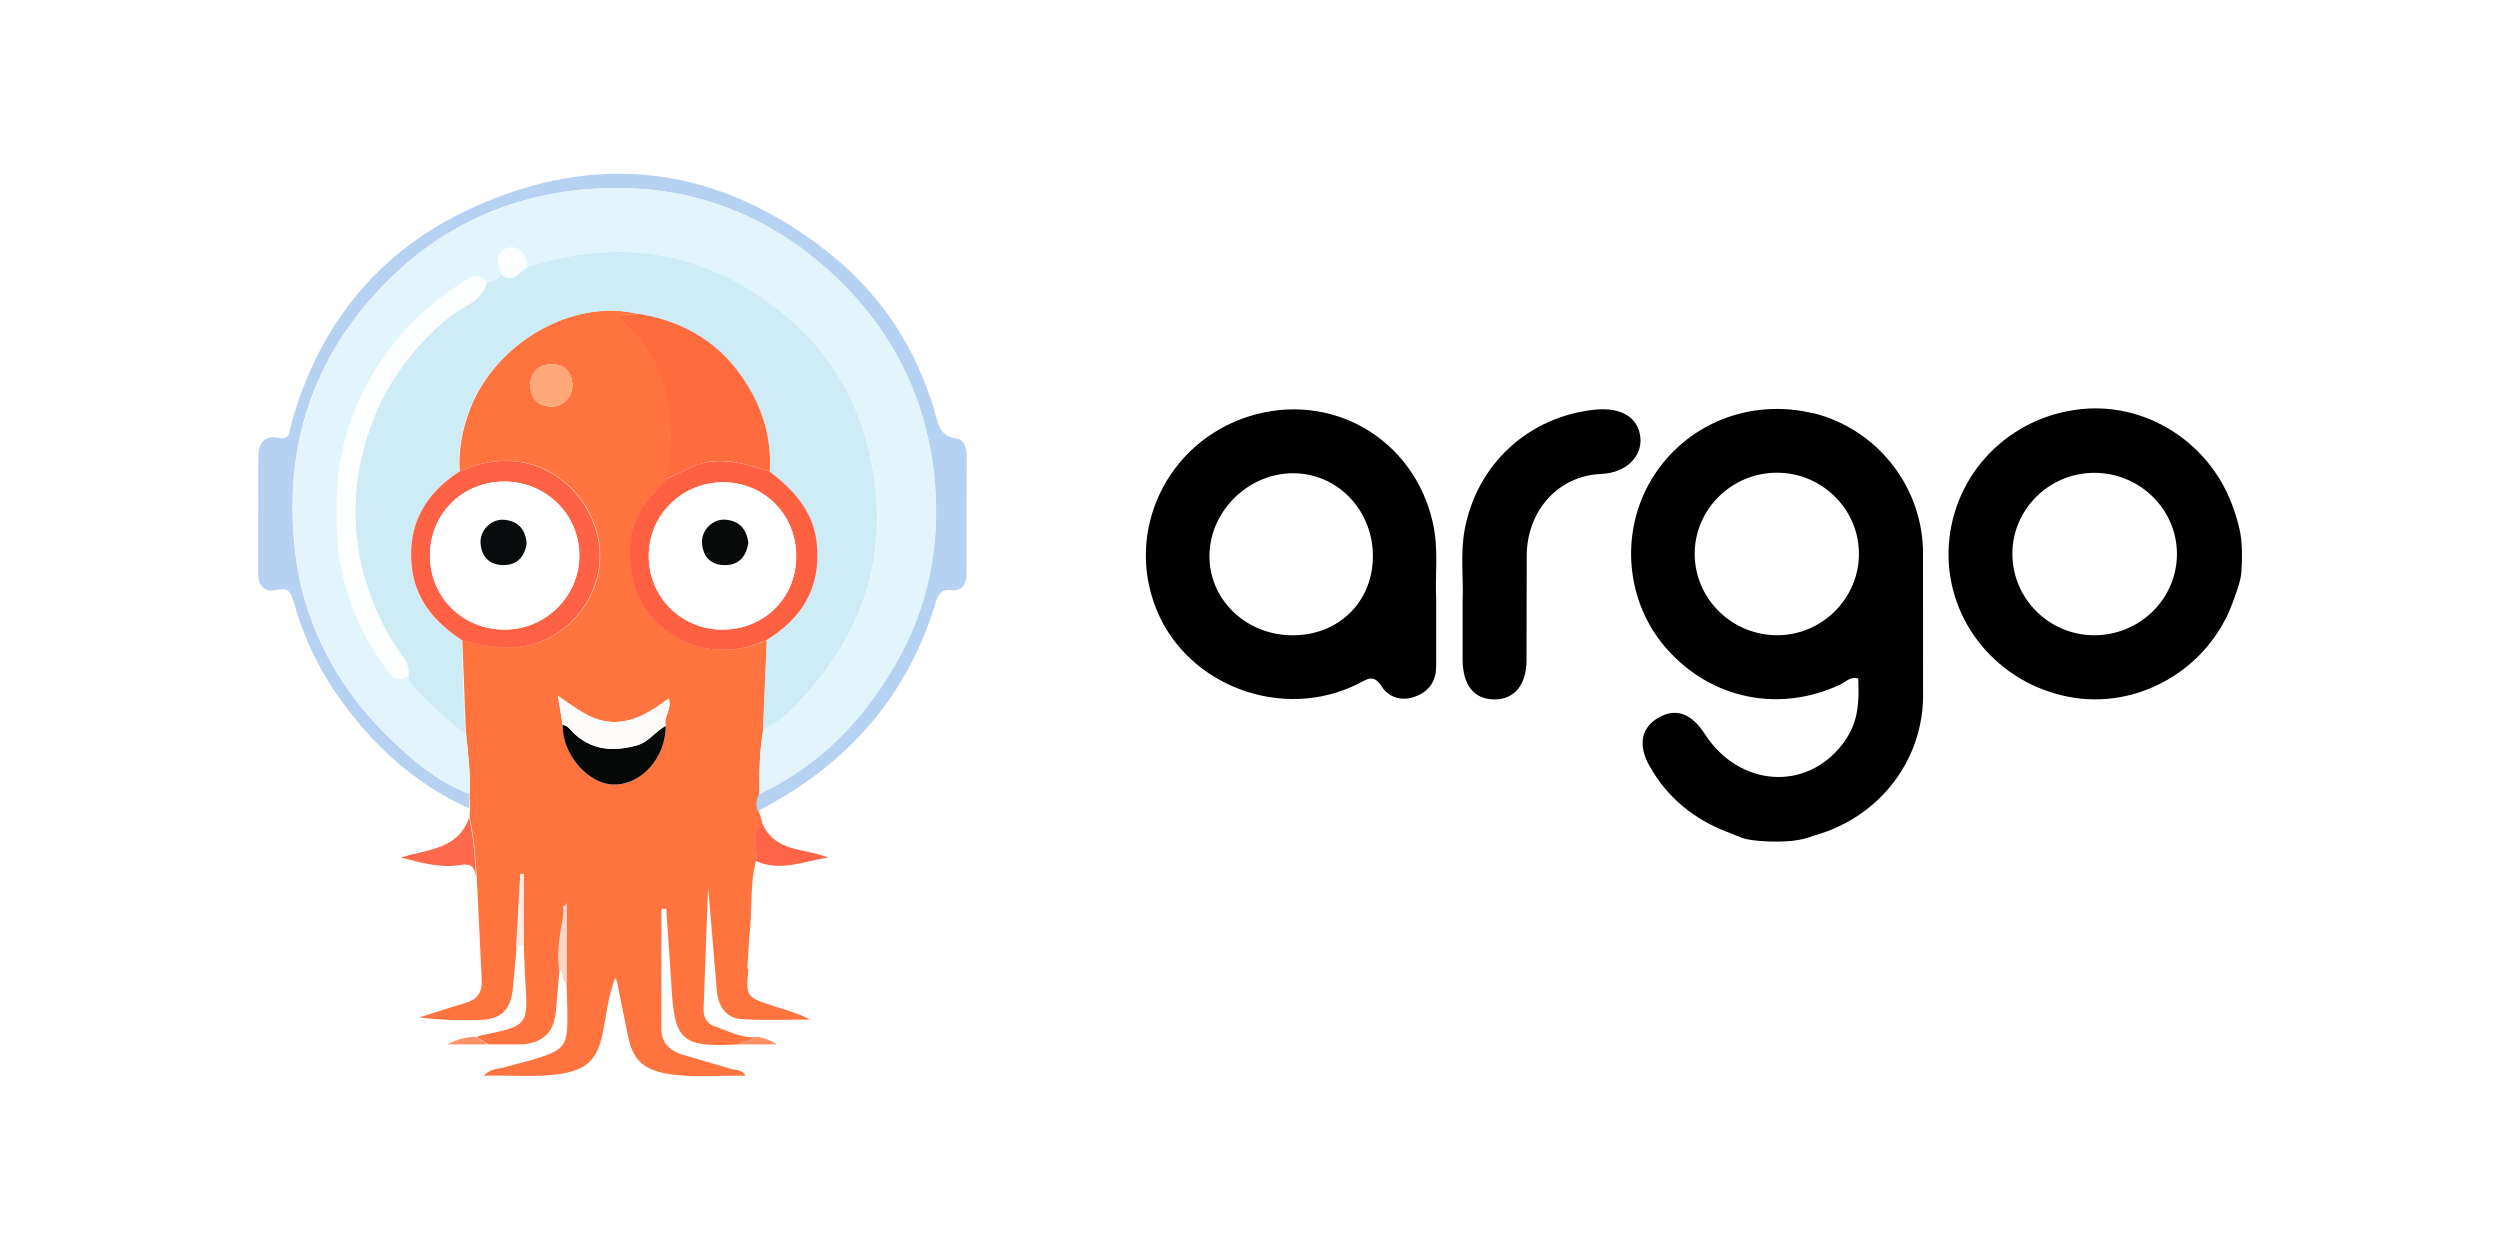
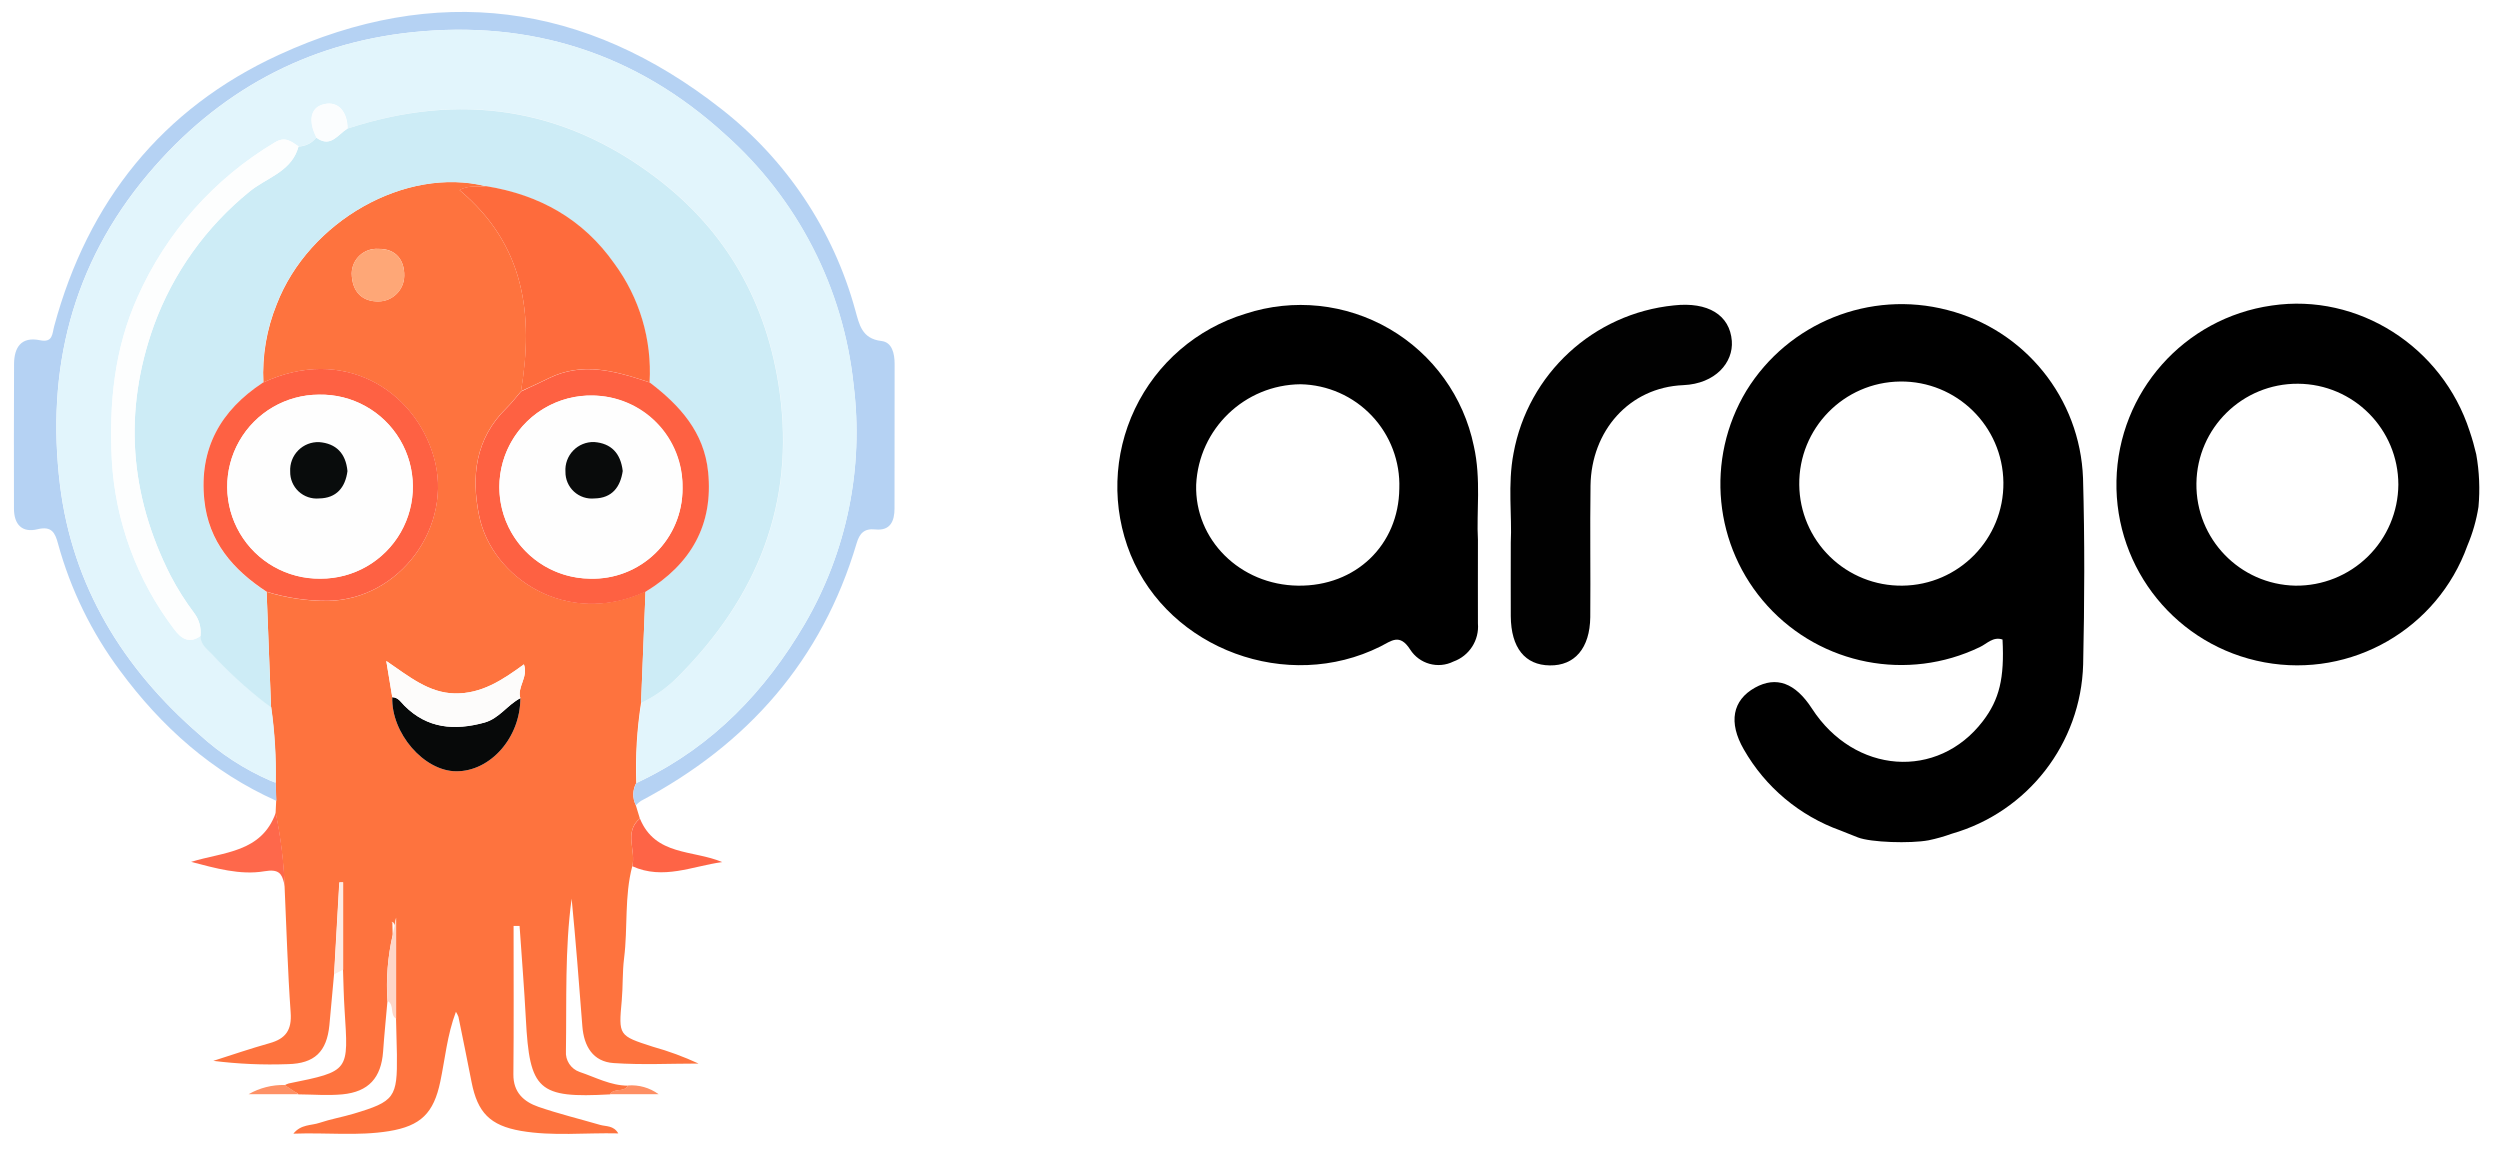
- <svg xmlns="http://www.w3.org/2000/svg" height="60" viewBox="9.28 -8.28 120 60" width="120">
-   <path d="m96.342 11.566c-3.05-.754-6.154.495-7.76 3.118-1.585 2.6-1.278 5.98.74 8.225 2.138 2.378 5.37 3.03 8.273 1.677.28-.13.514-.418.88-.293.077 1.494-.12 2.316-.76 3.15-1.744 2.282-4.963 2.047-6.6-.485-.644-.994-1.38-1.263-2.2-.807-.87.485-1.033 1.34-.432 2.383.86 1.5 2.123 2.522 3.733 3.132l.677.27c.495.192 2.018.24 2.724.1.432-.077.6-.173.898-.255 2.94-.88 5-3.47 5.073-6.538l-.005-7.192a6.97 6.97 0 0 0 -5.241-6.495zm-5.717 6.75c-.005-2.152 1.782-3.915 3.963-3.906 2.138.01 3.886 1.72 3.92 3.834.034 2.157-1.734 3.954-3.9 3.968-2.186.01-3.973-1.74-3.983-3.896zm25.9-2.07c-1.057-3.267-4.3-5.342-7.638-4.852-3.464.5-6.015 3.372-6.077 6.817-.058 3.377 2.373 6.308 5.78 6.96 3.3.634 6.678-1.312 7.85-4.506.115-.322.394-1 .428-1.494.048-.77.038-1.456-.086-2.032-.096-.418-.163-.605-.255-.894zm-6.73 5.967c-2.138-.01-3.882-1.72-3.92-3.843-.038-2.157 1.73-3.944 3.915-3.954s3.983 1.74 3.983 3.896-1.787 3.906-3.978 3.9zm-31.737-5.4c-.918-4.055-4.886-6.34-8.815-5.112-3.95 1.24-5.995 5.525-4.44 9.305 1.504 3.66 6.058 5.337 9.647 3.545.423-.2.74-.52 1.148.115.36.557 1 .74 1.672.466.663-.27.95-.773.946-1.47v-3.238c-.062-1.038.13-2.34-.16-3.613zm-6.788 5.4c-2.24-.03-3.997-1.773-3.935-3.9.058-2.114 1.902-3.886 4.03-3.877 2.143.01 3.843 1.806 3.814 4.026-.024 2.186-1.686 3.78-3.9 3.752z" />
-   <path d="m88.022 12.762c-.077-1.004-.922-1.518-2.234-1.374-3.147.35-5.597 2.6-6.197 5.717-.23 1.2-.053 2.426-.106 3.435v2.854c.01 1.215.548 1.888 1.508 1.898s1.547-.668 1.56-1.864l.01-5.078c.03-2.114 1.494-3.795 3.584-3.882 1.24-.053 1.936-.874 1.874-1.705z" fill="#010101" />
-   <path d="m36.3 35.195c.004 0 .007.01.007.034l.01.466.07-.362c-.02-.228-.198-.112-.1-.138z" fill="#fefefe" />
-   <path d="m45.153 38.228.1-1.626c.15-1.182.007-2.4.317-3.558.153-.604-.336-1.313.3-1.843l-.157-.515c-.175-.3-.086-.574.02-.858-.01-1.037 0-2.074.186-3.1l.172-4.278c-3.062 1.388-5.934-.57-6.423-2.92-.32-1.544-.15-3.003 1.056-4.18.2-.198.373-.425.56-.642.492-2.95.15-5.658-2.372-7.77.377-.216.716-.093 1.022-.15-3.092-.78-6.844 1.335-8.086 4.565-.373.97-.574 1.97-.5 3 3.066-1.42 5.815.276 6.572 2.86.787 2.7-1.3 5.535-4.095 5.576-.813.01-1.585-.123-2.354-.35l.172 4.454c.108.974.224 1.943.175 2.924l.022.694-.022.463c.228.932.276 1.9.347 2.846a.53.53 0 0 1 -.015-.075l.015.075.235 4.87c.048.67-.194 1.007-.813 1.18l-2.175.683c.97.134 1.925.15 2.88.127 1.033-.022 1.503-.48 1.604-1.507l.18-1.958.2-3.55h.145v3.376l.06 1.537c.15 2.383.22 2.368-2.156 2.85-.056.01-.104.045-.157.067l.425.283c.045.01.082.03.104.07h1.697c1.018-.097 1.5-.642 1.574-1.652l.168-1.947c-.1-.862.04-1.708.2-2.555l-.01-.466c0-.022-.007-.037-.007-.034-.108.026.07-.1.1.138l.06-.302v3.9l.034 1.373c.02 1.66-.086 1.8-1.667 2.283l-1.324.354c-.313.108-.712.048-1.007.418 1.287-.048 2.492.097 3.7-.097 1.238-.2 1.73-.7 1.984-1.9.186-.888.265-1.802.604-2.7.048.097.086.142.097.194l.507 2.52c.23 1.175.7 1.675 1.902 1.884 1.235.213 2.484.067 3.763.097-.183-.313-.47-.26-.7-.328l-2.383-.697c-.567-.198-.974-.56-.966-1.257l.007-5.73h.23l.242 3.588c.145 2.768.474 3.07 3.252 2.917.157-.26.54-.056.686-.336-.668-.004-1.25-.325-1.86-.53-.343-.116-.537-.425-.53-.806l.22-5.886.414 4.927c.06.768.407 1.37 1.212 1.42 1.1.075 2.182.02 3.275.02-.578-.3-1.17-.463-1.76-.65-1.335-.43-1.328-.433-1.205-1.8zm-8.4-27.985a1 1 0 0 1 -.992.992c-.586.01-1.026-.325-1.037-1.085.063-.552.373-.93 1.03-.944.697-.01 1 .46 1 1.037zm4.483 16.315c.004 1.5-1.153 2.827-2.473 2.824-1.246-.004-2.518-1.473-2.473-2.86l-.23-1.4c.9.608 1.64 1.23 2.645 1.253 1.026.02 1.83-.507 2.67-1.123.18.492-.272.877-.138 1.305z" fill="#fe733e" />
-   <path d="m31.8 29.824-.216-.086c-1.022-.418-1.906-1.06-2.727-1.772-2.962-2.56-4.916-5.763-5.4-9.65-.537-4.416.45-8.493 3.398-11.995 2.688-3.191 6.115-5.053 10.208-5.481 4.547-.474 8.63.798 12.07 3.94 2.868 2.618 4.543 5.863 4.972 9.68.366 3.25-.22 6.4-1.9 9.243-1.518 2.592-3.54 4.696-6.274 6.028l-.224.108c-.104.283-.198.567-.02.858.063-.056.12-.127.194-.168 4.13-2.186 6.994-5.434 8.333-9.955.116-.384.295-.574.724-.53.582.06.74-.328.74-.813l.004-5.58c0-.4-.097-.84-.5-.884-.76-.1-.854-.645-1.007-1.186-.895-3.148-2.618-5.766-5.177-7.777-5.26-4.13-11.033-4.875-17.1-2.085-4.502 2.07-7.37 5.662-8.668 10.47-.082.298-.045.653-.552.548-.724-.15-.996.276-1 .918l-.004 5.58c0 .62.313.947.9.802.548-.134.68.138.8.556a14.72 14.72 0 0 0 2.39 4.9c1.604 2.175 3.558 3.92 6.042 5.032l-.026-.697z" fill="#b5d2f3" />
-   <path d="m31.792 30.98c-.552 1.548-2.022 1.5-3.27 1.9.94.242 1.895.522 2.835.362.56-.097.668.104.75.436l.02.078.015.075c-.07-.96-.12-1.913-.347-2.85z" fill="#fe684b" />
-   <path d="m45.56 33.047c1.194.54 2.32-.004 3.473-.16-1.126-.477-2.585-.23-3.178-1.682-.63.53-.142 1.238-.295 1.843z" fill="#fe6446" />
-   <path d="m36.44 35.03-.06.302-.07.362c-.16.847-.3 1.693-.2 2.555.28.145.075.53.332.686v-3.905z" fill="#fed6c8" />
-   <path d="m34.25 33.666-.2 3.55.347-.175v-3.376h-.145z" fill="#feebe3" />
-   <path d="m30.744 41.85h1.925l-.104-.07-.425-.283c-.42-.022-.817.07-1.395.354z" fill="#fe9166" />
-   <path d="m44.7 41.85h1.872c-.38-.22-.753-.407-1.186-.336-.145.283-.533.075-.686.336z" fill="#fe8f64" />
-   <path d="m45.944 29.723c2.734-1.328 4.752-3.432 6.274-6.028 1.67-2.853 2.257-5.994 1.9-9.243-.43-3.82-2.1-7.064-4.972-9.68-3.44-3.135-7.523-4.4-12.07-3.932-4.088.425-7.52 2.3-10.2 5.483-2.95 3.502-3.935 7.58-3.398 11.995.474 3.9 2.428 7.1 5.4 9.65.824.712 1.708 1.358 2.727 1.772a3.47 3.47 0 0 0 .216.086c.048-.98-.067-1.95-.175-2.924l-.224-.16c-.757-.548-1.406-1.223-2.06-1.887-.198-.2-.444-.373-.444-.7-.44.317-.757.097-1.015-.254-1.432-1.954-2.298-4.122-2.413-6.56-.104-2.156.1-4.252.996-6.27 1.134-2.571 2.914-4.521 5.284-5.975.403-.246.634-.026.914.157.272-.026.515-.12.7-.343l-.034-.078c-.24-.504-.25-1.074.325-1.208s.906.332.9.94c4.315-1.417 8.33-.843 11.95 1.92 2.708 2.066 4.26 4.838 4.733 8.217.612 4.345-.858 7.948-3.887 10.996a5.19 5.19 0 0 1 -1.216.925 6.83 6.83 0 0 1 -.235.116c-.186 1.026-.198 2.063-.186 3.1l.216-.108z" fill="#e2f5fc" />
-   <path d="m47.357 25.695c3.025-3.047 4.495-6.65 3.887-10.996-.474-3.383-2.025-6.154-4.733-8.217-3.622-2.764-7.64-3.335-11.95-1.92-.007.004-.015.01-.022.015-.34.216-.604.683-1.093.392-.03-.02-.056-.034-.086-.056-.175.224-.414.317-.7.343-.01.045-.026.086-.04.13-.3.87-1.238 1.097-1.86 1.62-1.7 1.414-2.943 3.107-3.68 5.158-1.186 3.305-.944 6.542.645 9.668.257.507.574.988.914 1.447.2.276.265.552.24.87 0 .336.246.51.444.712.656.664 1.302 1.34 2.06 1.887l.224.16-.172-4.454c-1.298-.85-2.245-1.932-2.4-3.543-.205-1.988.63-3.458 2.257-4.528.007-.004.015-.01.022-.015-.063-1.044.138-2.044.51-3 1.242-3.226 4.994-5.345 8.086-4.57 2.063.336 3.75 1.272 4.957 2.99.966 1.376 1.466 2.894 1.36 4.588 1.164.884 2.104 1.92 2.257 3.454.205 2.063-.675 3.57-2.4 4.62l-.184 4.29c.082-.037.16-.075.235-.116a5 5 0 0 0 1.223-.929z" fill="#cdecf6" />
-   <path d="m42.333 14.2c1.28-.63 2.52-.3 3.756.116l.138.045c.104-1.697-.395-3.215-1.36-4.588-1.208-1.72-2.894-2.656-4.946-2.988-.317.06-.656-.067-1.033.15 2.52 2.1 2.868 4.82 2.372 7.77l1.074-.504z" fill="#fe6b3c" />
-   <path d="m48.487 17.818c-.153-1.533-1.093-2.57-2.257-3.454l-.138-.045c-1.238-.407-2.477-.746-3.756-.116l-.84.4-.23.108-.56.642c-1.208 1.18-1.376 2.637-1.056 4.18.5 2.354 3.36 4.312 6.412 2.917 1.75-1.063 2.633-2.574 2.424-4.633zm-4.562 4.122a3.51 3.51 0 0 1 -3.506-3.577c.02-1.958 1.62-3.5 3.592-3.495 1.984.015 3.502 1.578 3.487 3.584-.015 1.992-1.567 3.506-3.573 3.487z" fill="#fe6142" />
-   <path d="m31.3 14.375c-1.626 1.07-2.462 2.54-2.257 4.528.164 1.6 1.112 2.693 2.402 3.54.776.23 1.544.366 2.36.354 2.783-.04 4.882-2.883 4.095-5.576-.757-2.585-3.5-4.282-6.572-2.86-.015.004-.022.01-.03.015zm2.223 7.564c-2.033.007-3.607-1.552-3.6-3.573.004-1.984 1.552-3.52 3.547-3.532 2.018-.01 3.63 1.578 3.622 3.562-.007 1.95-1.608 3.536-3.57 3.543z" fill="#fe6143" />
-   <path d="m36.76 26.848c-.138-.138-.24-.325-.47-.328-.045 1.388 1.223 2.857 2.473 2.86 1.324.004 2.477-1.313 2.473-2.824-.5.257-.817.787-1.4.944-1.145.313-2.197.235-3.085-.653z" fill="#070909" />
-   <path d="m41.374 25.25c-.84.615-1.64 1.14-2.67 1.123-1.007-.02-1.753-.645-2.645-1.253l.23 1.4c.23.007.332.2.47.328.884.888 1.94.966 3.085.653.574-.157.9-.683 1.4-.944-.134-.43.317-.813.138-1.305z" fill="#fdfcfb" />
-   <path d="m35.753 9.2c-.66.01-.97.388-1.03.944.01.76.45 1.093 1.037 1.085a1 1 0 0 0 .992-.992c.01-.582-.302-1.052-1-1.037z" fill="#fea777" />
-   <path d="m28.883 24.144c.026-.317-.037-.593-.24-.87-.336-.46-.656-.94-.914-1.447-1.6-3.126-1.835-6.363-.645-9.668.74-2.05 1.992-3.745 3.68-5.158.623-.522 1.552-.746 1.86-1.62l.04-.13c-.28-.183-.5-.403-.914-.157-2.38 1.455-4.15 3.413-5.304 5.975-.906 2.018-1.1 4.114-.996 6.27.12 2.436.98 4.606 2.413 6.56.257.35.578.57 1.015.254z" fill="#fdfefe" />
-   <path d="m34.534 4.576c.007-.004.015-.01.022-.015-.007-.608-.332-1.078-.9-.94s-.563.7-.325 1.208l.034.078a.83.83 0 0 0 .086.056c.5.295.753-.175 1.093-.388z" fill="#fbfdfe" />
-   <path d="m47.5 18.455c.015-2.003-1.503-3.566-3.487-3.584-1.977-.015-3.573 1.537-3.592 3.495-.02 1.984 1.526 3.558 3.506 3.577 2.007.015 3.558-1.5 3.573-3.487zm-3.398.388c-.67.01-1.063-.37-1.123-1.03-.056-.615.496-1.2 1.108-1.15.656.048 1.026.433 1.104 1.12-.1.612-.403 1.048-1.1 1.06zm-10.642-4.006c-1.995.01-3.54 1.548-3.547 3.532-.004 2.022 1.567 3.58 3.6 3.573 1.962-.007 3.562-1.593 3.57-3.54.004-1.988-1.608-3.577-3.622-3.566zm.004 4.006c-.664.007-1.063-.373-1.115-1.04-.048-.615.507-1.186 1.123-1.134.65.056 1.03.433 1.1 1.12-.082.63-.425 1.048-1.097 1.056z" fill="#fefefe" />
-   <path d="m44.086 16.665c-.612-.045-1.164.53-1.108 1.15.06.664.45 1.04 1.123 1.03.683-.01 1-.448 1.1-1.06-.078-.686-.448-1.07-1.104-1.12z" fill="#090b0b" />
-   <path d="m33.47 16.67c-.615-.052-1.17.518-1.123 1.134.052.668.45 1.048 1.115 1.04s1.015-.425 1.097-1.056c-.063-.7-.444-1.067-1.1-1.12z" fill="#090c0c" />
+ <svg xmlns="http://www.w3.org/2000/svg" id="Layer_1" data-name="Layer 1" viewBox="0 0 360 166.755">
+   <defs>
+     <style>.cls-1{fill:none;}.cls-2{fill:#010101;}.cls-3{fill:#fefefe;}.cls-4{fill:#fe733e;}.cls-5{fill:#b5d2f3;}.cls-6{fill:#fe684b;}.cls-7{fill:#fe6446;}.cls-8{fill:#fed6c8;}.cls-9{fill:#feebe3;}.cls-10{fill:#fe9166;}.cls-11{fill:#fe8f64;}.cls-12{fill:#e2f5fc;}.cls-13{fill:#cdecf6;}.cls-14{fill:#fe6b3c;}.cls-15{fill:#fe6142;}.cls-16{fill:#fe6143;}.cls-17{fill:#070909;}.cls-18{fill:#fdfcfb;}.cls-19{fill:#fea777;}.cls-20{fill:#fdfefe;}.cls-21{fill:#fbfdfe;}.cls-22{fill:#090b0b;}.cls-23{fill:#090c0c;}</style>
+   </defs>
+   <g id="g984">
+     <g id="g948">
+       <path id="path4" class="cls-1" d="M288.507,69.539A14.699,14.699,0,1,0,273.961,84.317,14.615,14.615,0,0,0,288.507,69.539Z" />
+       <path id="path6" class="cls-1" d="M187.278,55.315a15.169,15.169,0,0,0-15.029,14.456c-.215,7.936,6.323,14.438,14.671,14.546,8.294.107,14.492-5.822,14.582-13.99A14.51,14.51,0,0,0,187.278,55.315Z" />
+       <path id="path8" class="cls-1" d="M330.532,55.244a14.54,14.54,0,1,0,14.85,14.528A14.609,14.609,0,0,0,330.532,55.244Z" />
+       <path id="path16" d="M280.41,44.639A26.227,26.227,0,0,0,251.48,56.265a26.047,26.047,0,0,0,33.606,36.92c1.039-.484,1.917-1.558,3.278-1.093.287,5.571-.448,8.634-2.83,11.751-6.503,8.509-18.505,7.631-24.613-1.809q-3.601-5.562-8.204-3.009c-3.242,1.809-3.851,4.998-1.612,8.885a26.199,26.199,0,0,0,13.919,11.68c1.057.394.914.394,2.526,1.003,1.845.717,7.524.896,10.157.412a24.403,24.403,0,0,0,3.35-.949,26.111,26.111,0,0,0,18.917-24.38c.197-8.939.233-17.878-.018-26.816A25.975,25.975,0,0,0,280.41,44.639Zm-21.317,25.168A14.699,14.699,0,1,1,273.943,84.335,14.668,14.668,0,0,1,259.093,69.807Z" />
+       <path id="path18" d="M355.628,62.087c-3.941-12.181-16.068-19.92-28.482-18.093a26.036,26.036,0,1,0,28.16,34.573,23.779,23.779,0,0,0,1.594-5.571,28.412,28.412,0,0,0-.322-7.577A34.355,34.355,0,0,0,355.628,62.087Zm-25.097,22.248a14.54,14.54,0,1,1,14.832-14.546A14.657,14.657,0,0,1,330.532,84.335Z" />
+       <path id="path24" d="M212.231,64.236A25.472,25.472,0,0,0,179.36,45.176a26.029,26.029,0,0,0-16.552,34.698c5.607,13.65,22.589,19.902,35.97,13.22,1.576-.788,2.759-1.935,4.281.43a4.837,4.837,0,0,0,6.234,1.738,5.346,5.346,0,0,0,3.529-5.482c-.018-3.708,0-7.416,0-12.074C212.59,73.838,213.306,68.983,212.231,64.236ZM186.92,84.335c-8.348-.107-14.904-6.61-14.671-14.546a15.181,15.181,0,0,1,15.029-14.456,14.51,14.51,0,0,1,14.223,15.011C201.412,78.495,195.214,84.443,186.92,84.335Z" />
+       <path id="path26" class="cls-2" d="M249.384,49.099c-.287-3.744-3.439-5.661-8.33-5.123a26.127,26.127,0,0,0-23.108,21.317c-.86,4.478-.197,9.046-.394,12.808,0,4.048-.018,7.345,0,10.641.036,4.532,2.042,7.04,5.625,7.076,3.583.054,5.768-2.49,5.822-6.95.054-6.306-.054-12.629.036-18.934.107-7.882,5.571-14.152,13.363-14.474C247.019,55.262,249.617,52.198,249.384,49.099Z" />
+     </g>
+     <g id="g939">
+       <path id="path10" class="cls-3" d="M56.487,132.748c.014,0,.028.042.028.125.014.584.028,1.154.042,1.739.083-.445.167-.89.264-1.349C56.752,132.414,56.084,132.845,56.487,132.748Z" />
+       <path id="path12" class="cls-3" d="M92.982,85.182c-.014.014-.042.014-.056.028.014.014.042.028.056.042C92.968,85.238,92.982,85.21,92.982,85.182Z" />
+       <path id="path14" class="cls-3" d="M69.992,26.796v.014h.042C70.02,26.81,70.006,26.796,69.992,26.796Z" />
+       <path id="path20" class="cls-4" d="M89.533,144.055c.181-2.017.083-4.061.334-6.064.556-4.409.028-8.915,1.182-13.268.57-2.253-1.252-4.896,1.085-6.871h0l-.584-1.919a3.466,3.466,0,0,1,.07-3.199h0a60.666,60.666,0,0,1,.695-11.558c.209-5.313.431-10.626.64-15.953-.014-.014-.042-.028-.056-.042C81.536,90.398,70.827,83.096,69.005,74.334c-1.196-5.758-.556-11.196,3.936-15.591.751-.737,1.391-1.586,2.086-2.392C76.863,45.349,75.583,35.252,66.181,27.38c1.405-.807,2.67-.348,3.811-.556V26.81c-11.53-2.893-25.521,4.993-30.153,17.037A26.515,26.515,0,0,0,37.934,55.071c11.432-5.299,21.683,1.029,24.506,10.668,2.935,10.028-4.882,20.64-15.271,20.793a29.167,29.167,0,0,1-8.776-1.307q.313,8.303.64,16.606h0a68.127,68.127,0,0,1,.654,10.904q.042,1.293.083,2.587h0c-.028.57-.056,1.14-.083,1.725a64.683,64.683,0,0,1,1.293,10.612,1.968,1.968,0,0,1-.056-.278c.014.097.042.181.056.278.278,6.05.445,12.114.876,18.164.181,2.503-.723,3.755-3.032,4.395-2.726.765-5.41,1.683-8.108,2.545a66.363,66.363,0,0,0,10.737.473c3.853-.083,5.605-1.794,5.98-5.619.236-2.434.445-4.868.668-7.302.25-4.409.501-8.832.751-13.241h.542v12.587h0c.07,1.905.097,3.825.223,5.73.556,8.887.821,8.832-8.039,10.626a3.08,3.08,0,0,0-.584.25c.529.348,1.057.695,1.586,1.057a.557.557,0,0,1,.389.264c2.114.014,4.242.195,6.328,0,3.797-.362,5.591-2.392,5.869-6.161.167-2.42.417-4.84.626-7.26a32.792,32.792,0,0,1,.751-9.527c-.014-.584-.028-1.154-.042-1.739,0-.083-.028-.139-.028-.125-.403.097.264-.334.334.515.07-.376.153-.751.223-1.127v14.576h0c.042,1.711.097,3.407.125,5.118.07,6.189-.32,6.745-6.217,8.512-1.627.487-3.324.779-4.937,1.321-1.168.403-2.656.181-3.755,1.558,4.798-.181,9.291.362,13.755-.362,4.617-.751,6.453-2.615,7.399-7.121.695-3.31.987-6.718,2.253-10.069a4.222,4.222,0,0,1,.362.723c.64,3.129,1.28,6.273,1.891,9.402.862,4.381,2.643,6.245,7.093,7.024,4.604.793,9.263.25,14.033.362-.681-1.168-1.752-.974-2.615-1.224-2.962-.862-5.98-1.599-8.887-2.601-2.114-.737-3.63-2.086-3.602-4.687.07-7.121.028-14.242.028-21.363h.862c.306,4.465.668,8.915.904,13.38.542,10.32,1.766,11.446,12.128,10.876.584-.974,2.017-.209,2.559-1.252-2.49-.014-4.659-1.21-6.94-1.975a2.941,2.941,0,0,1-1.975-3.004c.111-7.316-.167-14.659.821-21.947.598,6.12,1.071,12.253,1.544,18.373.223,2.865,1.516,5.104,4.52,5.299,4.061.278,8.136.07,12.211.07a43.026,43.026,0,0,0-6.565-2.42c-4.979-1.599-4.951-1.613-4.492-6.676ZM58.212,39.703a3.734,3.734,0,0,1-3.7,3.7c-2.184.042-3.825-1.21-3.866-4.047a3.596,3.596,0,0,1,3.839-3.519C57.085,35.794,58.254,37.547,58.212,39.703Zm16.718,60.834c.014,5.633-4.298,10.542-9.221,10.528-4.645-.014-9.388-5.494-9.221-10.668h0c-.25-1.53-.515-3.074-.862-5.216,3.324,2.267,6.12,4.59,9.861,4.673,3.825.07,6.829-1.891,9.958-4.186C76.112,97.505,74.429,98.937,74.93,100.537Z" />
+       <path id="path22" class="cls-5" d="M39.7,112.72c-.278-.097-.542-.223-.807-.32A37.078,37.078,0,0,1,28.727,105.794c-11.043-9.541-18.331-21.488-20.097-35.98C6.627,53.346,10.312,38.145,21.3,25.085,31.328,13.18,44.109,6.24,59.366,4.64c16.954-1.766,32.183,2.976,45.007,14.687a56.067,56.067,0,0,1,18.54,36.092,54.778,54.778,0,0,1-7.051,34.464c-5.661,9.666-13.199,17.51-23.393,22.476-.278.139-.556.278-.834.403h0a3.426,3.426,0,0,0-.07,3.199h0a4.409,4.409,0,0,1,.723-.626c15.396-8.15,26.078-20.264,31.071-37.121.431-1.433,1.099-2.142,2.698-1.975,2.17.223,2.754-1.224,2.754-3.032q.021-10.41.014-20.807c0-1.488-.362-3.129-1.905-3.296-2.837-.334-3.185-2.406-3.755-4.423A55.243,55.243,0,0,0,103.858,15.683C84.248.287,62.718-2.495,40.131,7.909c-16.787,7.719-27.482,21.113-32.322,39.04-.306,1.113-.167,2.434-2.058,2.044-2.698-.556-3.713,1.029-3.727,3.421-.042,6.94-.014,13.866-.014,20.807,0,2.309,1.168,3.533,3.394,2.99,2.044-.501,2.531.515,2.949,2.072a54.912,54.912,0,0,0,8.915,18.275c5.981,8.108,13.268,14.617,22.531,18.762h0c-.028-.862-.056-1.739-.097-2.601Z" />
+       <path id="path28" class="cls-6" d="M39.714,117.032c-2.058,5.772-7.538,5.633-12.197,7.079,3.505.904,7.065,1.947,10.57,1.349,2.086-.362,2.49.389,2.796,1.627.028.097.042.195.07.292.014.083.042.181.056.278A64.852,64.852,0,0,0,39.714,117.032Z" />
+       <path id="path30" class="cls-7" d="M91.049,124.737c4.451,2.017,8.651-.014,12.948-.598-4.2-1.78-9.638-.862-11.85-6.273h0C89.797,119.841,91.619,122.484,91.049,124.737Z" />
+       <path id="path32" class="cls-8" d="M57.044,132.136c-.07.376-.153.751-.223,1.127-.083.445-.181.89-.264,1.349a32.793,32.793,0,0,0-.751,9.527c1.043.542.278,1.975,1.238,2.559h0Z" />
+       <path id="path34" class="cls-9" d="M48.88,127.046c-.25,4.409-.501,8.832-.751,13.241.431-.223.862-.431,1.293-.654h0V127.046Z" />
+       <path id="path36" class="cls-10" d="M35.806,157.56h7.177c-.125-.083-.264-.167-.389-.264-.529-.348-1.057-.695-1.586-1.057A10.03,10.03,0,0,0,35.806,157.56Z" />
+       <path id="path38" class="cls-11" d="M87.85,157.56h6.982a6.624,6.624,0,0,0-4.423-1.252C89.867,157.365,88.42,156.586,87.85,157.56Z" />
+       <path id="path40" class="cls-12" d="M92.482,112.345c10.195-4.951,17.719-12.795,23.393-22.476a54.778,54.778,0,0,0,7.051-34.464A55.939,55.939,0,0,0,104.387,19.313C91.564,7.617,76.334,2.86,59.38,4.64,44.137,6.226,31.341,13.18,21.314,25.085,10.312,38.145,6.641,53.346,8.643,69.814,10.41,84.32,17.698,96.253,28.741,105.794a37.175,37.175,0,0,0,10.167,6.606c.264.111.529.223.807.32a68.13,68.13,0,0,0-.654-10.904c-.278-.195-.556-.389-.834-.598a62.341,62.341,0,0,1-7.677-7.038c-.737-.751-1.655-1.391-1.655-2.615-1.641,1.182-2.823.362-3.783-.946a44.272,44.272,0,0,1-8.999-24.464c-.389-8.039.334-15.855,3.713-23.38a49.152,49.152,0,0,1,19.777-22.281c1.502-.918,2.364-.097,3.407.584a3.506,3.506,0,0,0,2.573-1.28l-.125-.292c-.89-1.878-.932-4.006,1.21-4.506,2.156-.515,3.38,1.238,3.394,3.505,16.092-5.285,31.057-3.143,44.562,7.163,10.097,7.705,15.883,18.039,17.649,30.64,2.281,16.203-3.199,29.638-14.492,41.001a19.353,19.353,0,0,1-4.534,3.449c-.292.153-.584.292-.876.431a60.665,60.665,0,0,0-.695,11.558h0C91.925,112.623,92.19,112.484,92.482,112.345Z" />
+       <path id="path42" class="cls-13" d="M97.753,97.324C109.032,85.961,114.512,72.526,112.245,56.323c-1.766-12.615-7.552-22.948-17.649-30.64C81.091,15.377,66.112,13.249,50.034,18.521c-.028.014-.056.042-.083.056-1.266.807-2.253,2.545-4.075,1.46-.111-.07-.209-.125-.32-.209a3.482,3.482,0,0,1-2.573,1.28c-.042.167-.097.32-.153.487-1.154,3.241-4.617,4.089-6.94,6.036A44.409,44.409,0,0,0,22.162,46.865c-4.423,12.323-3.519,24.395,2.406,36.05a38.285,38.285,0,0,0,3.407,5.396,4.544,4.544,0,0,1,.89,3.241v.042h0c0,1.21.918,1.864,1.655,2.615a63.365,63.365,0,0,0,7.677,7.038c.278.195.556.403.834.598h0q-.313-8.303-.64-16.606c-.014,0-.014-.014-.028-.014-4.812-3.157-8.345-7.191-8.957-13.199-.765-7.413,2.35-12.893,8.414-16.884.028-.014.056-.042.083-.056h0a26.442,26.442,0,0,1,1.905-11.224c4.631-12.031,18.623-19.93,30.153-17.037a.052.052,0,0,1,.042.014c7.649,1.238,13.936,4.729,18.442,11.14a26.277,26.277,0,0,1,5.076,17.107h0c4.339,3.296,7.844,7.163,8.414,12.879.765,7.691-2.517,13.31-8.985,17.232h0v.07c-.209,5.313-.431,10.626-.64,15.953.306-.139.598-.278.876-.431a18.645,18.645,0,0,0,4.562-3.463Z" />
+       <path id="path44" class="cls-14" d="M79.019,54.459c4.77-2.35,9.402-1.085,14.005.431.167.056.348.111.515.167a26.23,26.23,0,0,0-5.076-17.107C83.956,31.539,77.669,28.048,70.02,26.81h-.042c-1.14.223-2.406-.25-3.811.556,9.402,7.872,10.695,17.969,8.846,28.971.292-.139.57-.264.862-.403C76.946,55.447,77.989,54.974,79.019,54.459Z" />
+       <path id="path46" class="cls-15" d="M101.967,67.95c-.57-5.716-4.075-9.583-8.414-12.879h0c-.167-.056-.348-.111-.515-.167-4.617-1.516-9.235-2.782-14.005-.431-1.029.515-2.086,1.001-3.129,1.488-.292.139-.57.264-.862.403-.695.793-1.335,1.655-2.086,2.392-4.506,4.395-5.132,9.833-3.936,15.591,1.822,8.776,12.531,16.078,23.908,10.876.014-.014.042-.014.056-.028C99.45,81.26,102.746,75.627,101.967,67.95ZM84.957,83.319a13.186,13.186,0,1,1,13.324-13.004A12.928,12.928,0,0,1,84.957,83.319Z" />
+       <path id="path48" class="cls-16" d="M37.837,55.113c-6.064,3.992-9.179,9.471-8.414,16.884.612,6.008,4.145,10.042,8.957,13.199.014,0,.014.014.028.014a29.101,29.101,0,0,0,8.776,1.307c10.375-.153,18.206-10.751,15.271-20.793-2.823-9.638-13.088-15.967-24.506-10.668h0a.406.406,0,0,0-.111.056ZM46.126,83.319a13.248,13.248,0,1,1-.195-26.495,13.249,13.249,0,1,1,.195,26.495Z" />
+       <path id="path50" class="cls-17" d="M58.24,101.622c-.515-.515-.89-1.21-1.752-1.224h0c-.167,5.174,4.562,10.654,9.221,10.668,4.937.014,9.235-4.896,9.221-10.528-1.864.96-3.046,2.935-5.188,3.519C65.472,105.224,61.55,104.932,58.24,101.622Z" />
+       <path id="path52" class="cls-18" d="M75.444,95.669c-3.129,2.295-6.12,4.256-9.958,4.186-3.755-.07-6.537-2.406-9.861-4.673.362,2.142.612,3.672.862,5.216h0c.862.028,1.238.709,1.752,1.224,3.296,3.31,7.232,3.602,11.502,2.434,2.142-.584,3.324-2.545,5.188-3.519C74.429,98.937,76.112,97.505,75.444,95.669Z" />
+       <path id="path54" class="cls-19" d="M54.485,35.85A3.564,3.564,0,0,0,50.646,39.369c.042,2.837,1.683,4.075,3.866,4.047A3.734,3.734,0,0,0,58.212,39.717C58.254,37.547,57.085,35.794,54.485,35.85Z" />
+       <path id="path56" class="cls-20" d="M28.866,91.538a4.544,4.544,0,0,0-.89-3.241,39.591,39.591,0,0,1-3.407-5.396c-5.925-11.655-6.843-23.727-2.406-36.05A44.409,44.409,0,0,1,35.889,27.616c2.323-1.947,5.786-2.782,6.94-6.036a4.983,4.983,0,0,0,.153-.487c-1.043-.681-1.905-1.502-3.408-.584A49.152,49.152,0,0,0,19.798,42.79c-3.38,7.524-4.103,15.341-3.713,23.38a44.417,44.417,0,0,0,8.999,24.464c.96,1.307,2.156,2.128,3.783.946h0Z" />
+       <path id="path58" class="cls-21" d="M49.937,18.576c.028-.014.056-.042.083-.056-.028-2.267-1.238-4.019-3.394-3.505-2.142.515-2.1,2.643-1.21,4.506l.125.292a3.088,3.088,0,0,0,.32.209c1.822,1.099,2.809-.654,4.075-1.446Z" />
+       <path id="path60" class="cls-3" d="M98.281,70.328A13.006,13.006,0,0,0,85.277,56.963a13.186,13.186,0,1,0-.32,26.37A12.945,12.945,0,0,0,98.281,70.328ZM85.611,71.775a3.81,3.81,0,0,1-4.186-3.839,4.036,4.036,0,0,1,4.131-4.284c2.448.181,3.825,1.613,4.117,4.172C89.338,70.106,88.17,71.733,85.611,71.775Z" />
+       <path id="path62" class="cls-3" d="M45.931,56.837a13.248,13.248,0,1,0,.195,26.495,13.249,13.249,0,1,0-.195-26.495ZM45.945,71.775a3.812,3.812,0,0,1-4.159-3.88,4.019,4.019,0,0,1,4.186-4.228A4.118,4.118,0,0,1,50.034,67.839C49.728,70.189,48.448,71.747,45.945,71.775Z" />
+       <path id="path64" class="cls-22" d="M85.555,63.652a4.021,4.021,0,0,0-4.131,4.284A3.803,3.803,0,0,0,85.611,71.775c2.545-.042,3.727-1.669,4.061-3.95C89.38,65.266,88.003,63.833,85.555,63.652Z" />
+       <path id="path66" class="cls-23" d="M45.973,63.666a4.019,4.019,0,0,0-4.186,4.228A3.812,3.812,0,0,0,45.945,71.775c2.503-.028,3.783-1.586,4.089-3.936C49.798,65.266,48.379,63.861,45.973,63.666Z" />
+     </g>
+   </g>
</svg>
